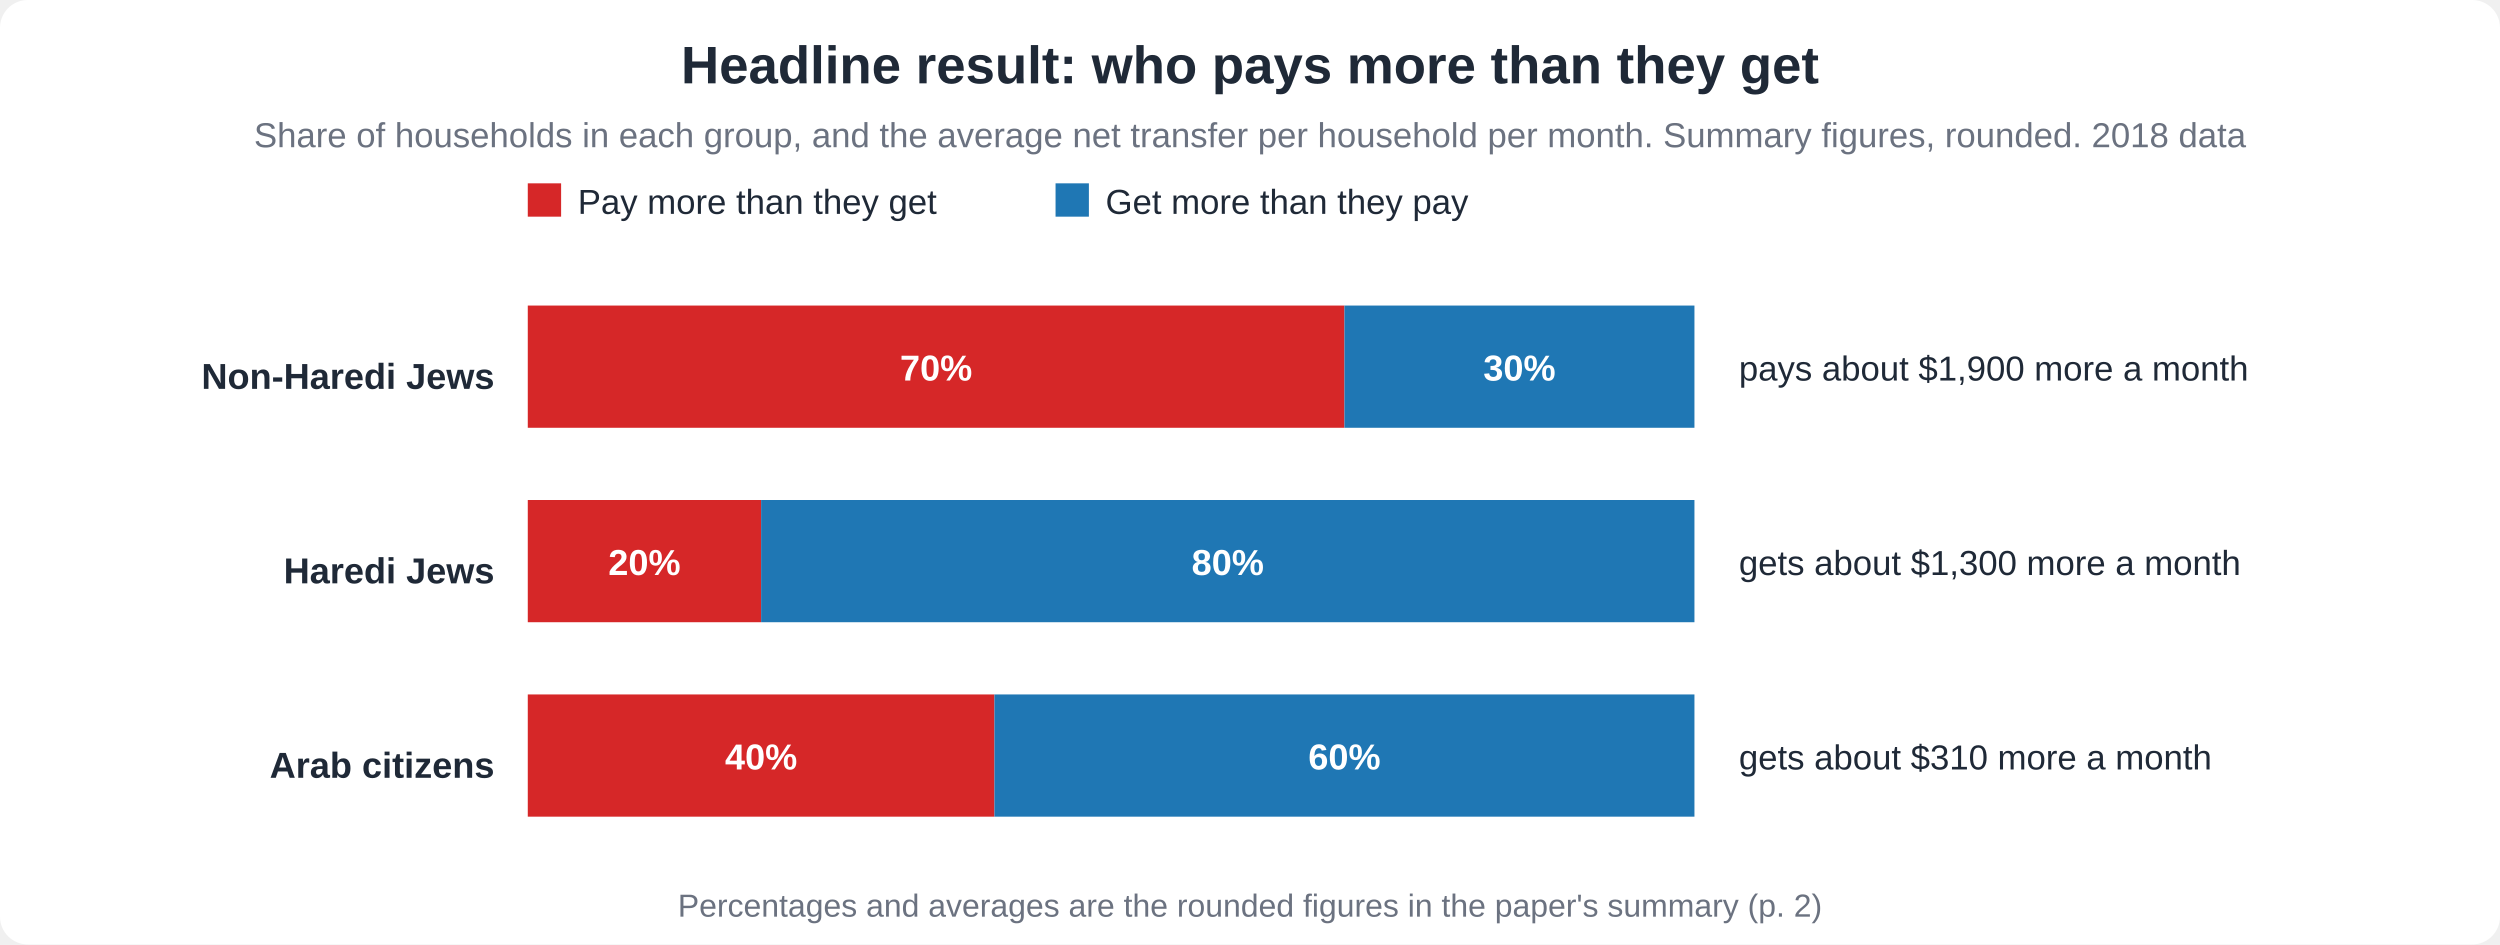
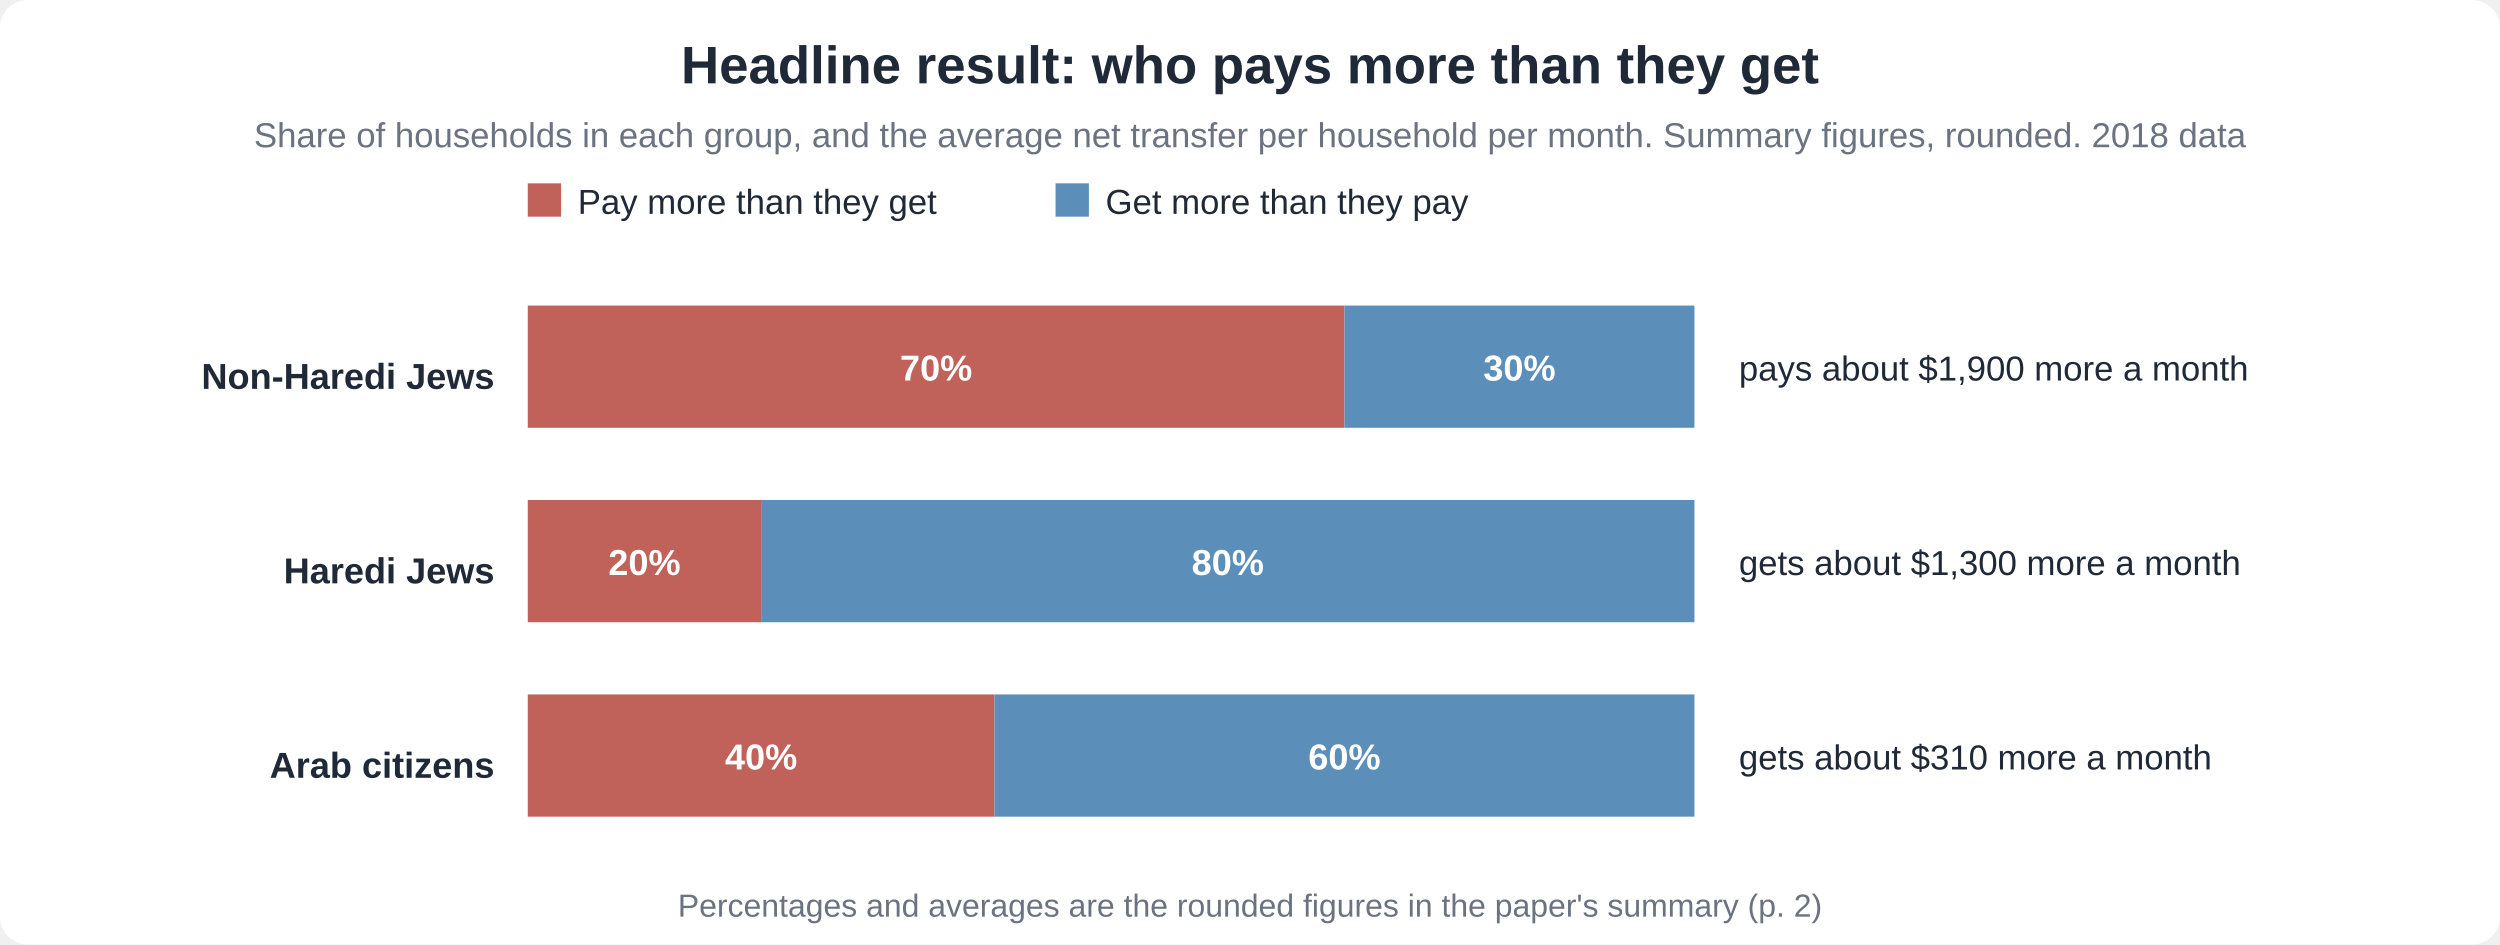
<svg xmlns="http://www.w3.org/2000/svg" viewBox="0 0 900 340" width="900" height="340" font-family="Arial, Helvetica, sans-serif" role="img" aria-label="Headline result: who pays more than they get">
  <rect width="900" height="340" rx="10" fill="#ffffff" />
  <text x="450.0" y="30.0" font-size="19" fill="#1f2937" text-anchor="middle" font-weight="bold">Headline result: who pays more than they get</text>
  <text x="450.0" y="53.0" font-size="12.5" fill="#6b7280" text-anchor="middle">Share of households in each group, and the average net transfer per household per month. Summary figures, rounded. 2018 data</text>
-   <rect x="190.0" y="66.0" width="12.0" height="12.0" fill="#d62728" />
+   <rect x="190.0" y="66.0" width="12.0" height="12.0" fill="#c0615a" />
  <text x="208.0" y="77.0" font-size="12.5" fill="#1f2937" text-anchor="start">Pay more than they get</text>
-   <rect x="380.0" y="66.0" width="12.0" height="12.0" fill="#1f77b4" />
+   <rect x="380.0" y="66.0" width="12.0" height="12.0" fill="#5b8fb9" />
  <text x="398.0" y="77.0" font-size="12.5" fill="#1f2937" text-anchor="start">Get more than they pay</text>
  <text x="178.0" y="140.0" font-size="13" fill="#1f2937" text-anchor="end" font-weight="bold">Non-Haredi Jews</text>
-   <rect x="190.0" y="110.0" width="294.0" height="44.0" fill="#d62728" />
-   <rect x="484.0" y="110.0" width="126.0" height="44.0" fill="#1f77b4" />
+   <rect x="190.0" y="110.0" width="294.0" height="44.0" fill="#c0615a" />
+   <rect x="484.0" y="110.0" width="126.0" height="44.0" fill="#5b8fb9" />
  <text x="337.0" y="137.0" font-size="13" fill="#ffffff" text-anchor="middle" font-weight="bold">70%</text>
  <text x="547.0" y="137.0" font-size="13" fill="#ffffff" text-anchor="middle" font-weight="bold">30%</text>
  <text x="626.0" y="137.0" font-size="12.5" fill="#1f2937" text-anchor="start">pays about $1,900 more a month</text>
  <text x="178.0" y="210.0" font-size="13" fill="#1f2937" text-anchor="end" font-weight="bold">Haredi Jews</text>
-   <rect x="190.0" y="180.0" width="84.0" height="44.0" fill="#d62728" />
-   <rect x="274.0" y="180.0" width="336.0" height="44.0" fill="#1f77b4" />
+   <rect x="190.0" y="180.0" width="84.0" height="44.0" fill="#c0615a" />
+   <rect x="274.0" y="180.0" width="336.0" height="44.0" fill="#5b8fb9" />
  <text x="232.0" y="207.0" font-size="13" fill="#ffffff" text-anchor="middle" font-weight="bold">20%</text>
  <text x="442.0" y="207.0" font-size="13" fill="#ffffff" text-anchor="middle" font-weight="bold">80%</text>
  <text x="626.0" y="207.0" font-size="12.5" fill="#1f2937" text-anchor="start">gets about $1,300 more a month</text>
  <text x="178.0" y="280.0" font-size="13" fill="#1f2937" text-anchor="end" font-weight="bold">Arab citizens</text>
-   <rect x="190.0" y="250.0" width="168.0" height="44.0" fill="#d62728" />
-   <rect x="358.0" y="250.0" width="252.0" height="44.0" fill="#1f77b4" />
+   <rect x="190.0" y="250.0" width="168.0" height="44.0" fill="#c0615a" />
+   <rect x="358.0" y="250.0" width="252.0" height="44.0" fill="#5b8fb9" />
  <text x="274.0" y="277.0" font-size="13" fill="#ffffff" text-anchor="middle" font-weight="bold">40%</text>
  <text x="484.0" y="277.0" font-size="13" fill="#ffffff" text-anchor="middle" font-weight="bold">60%</text>
  <text x="626.0" y="277.0" font-size="12.5" fill="#1f2937" text-anchor="start">gets about $310 more a month</text>
  <text x="450.0" y="330.0" font-size="11.5" fill="#6b7280" text-anchor="middle">Percentages and averages are the rounded figures in the paper's summary (p. 2)</text>
</svg>
